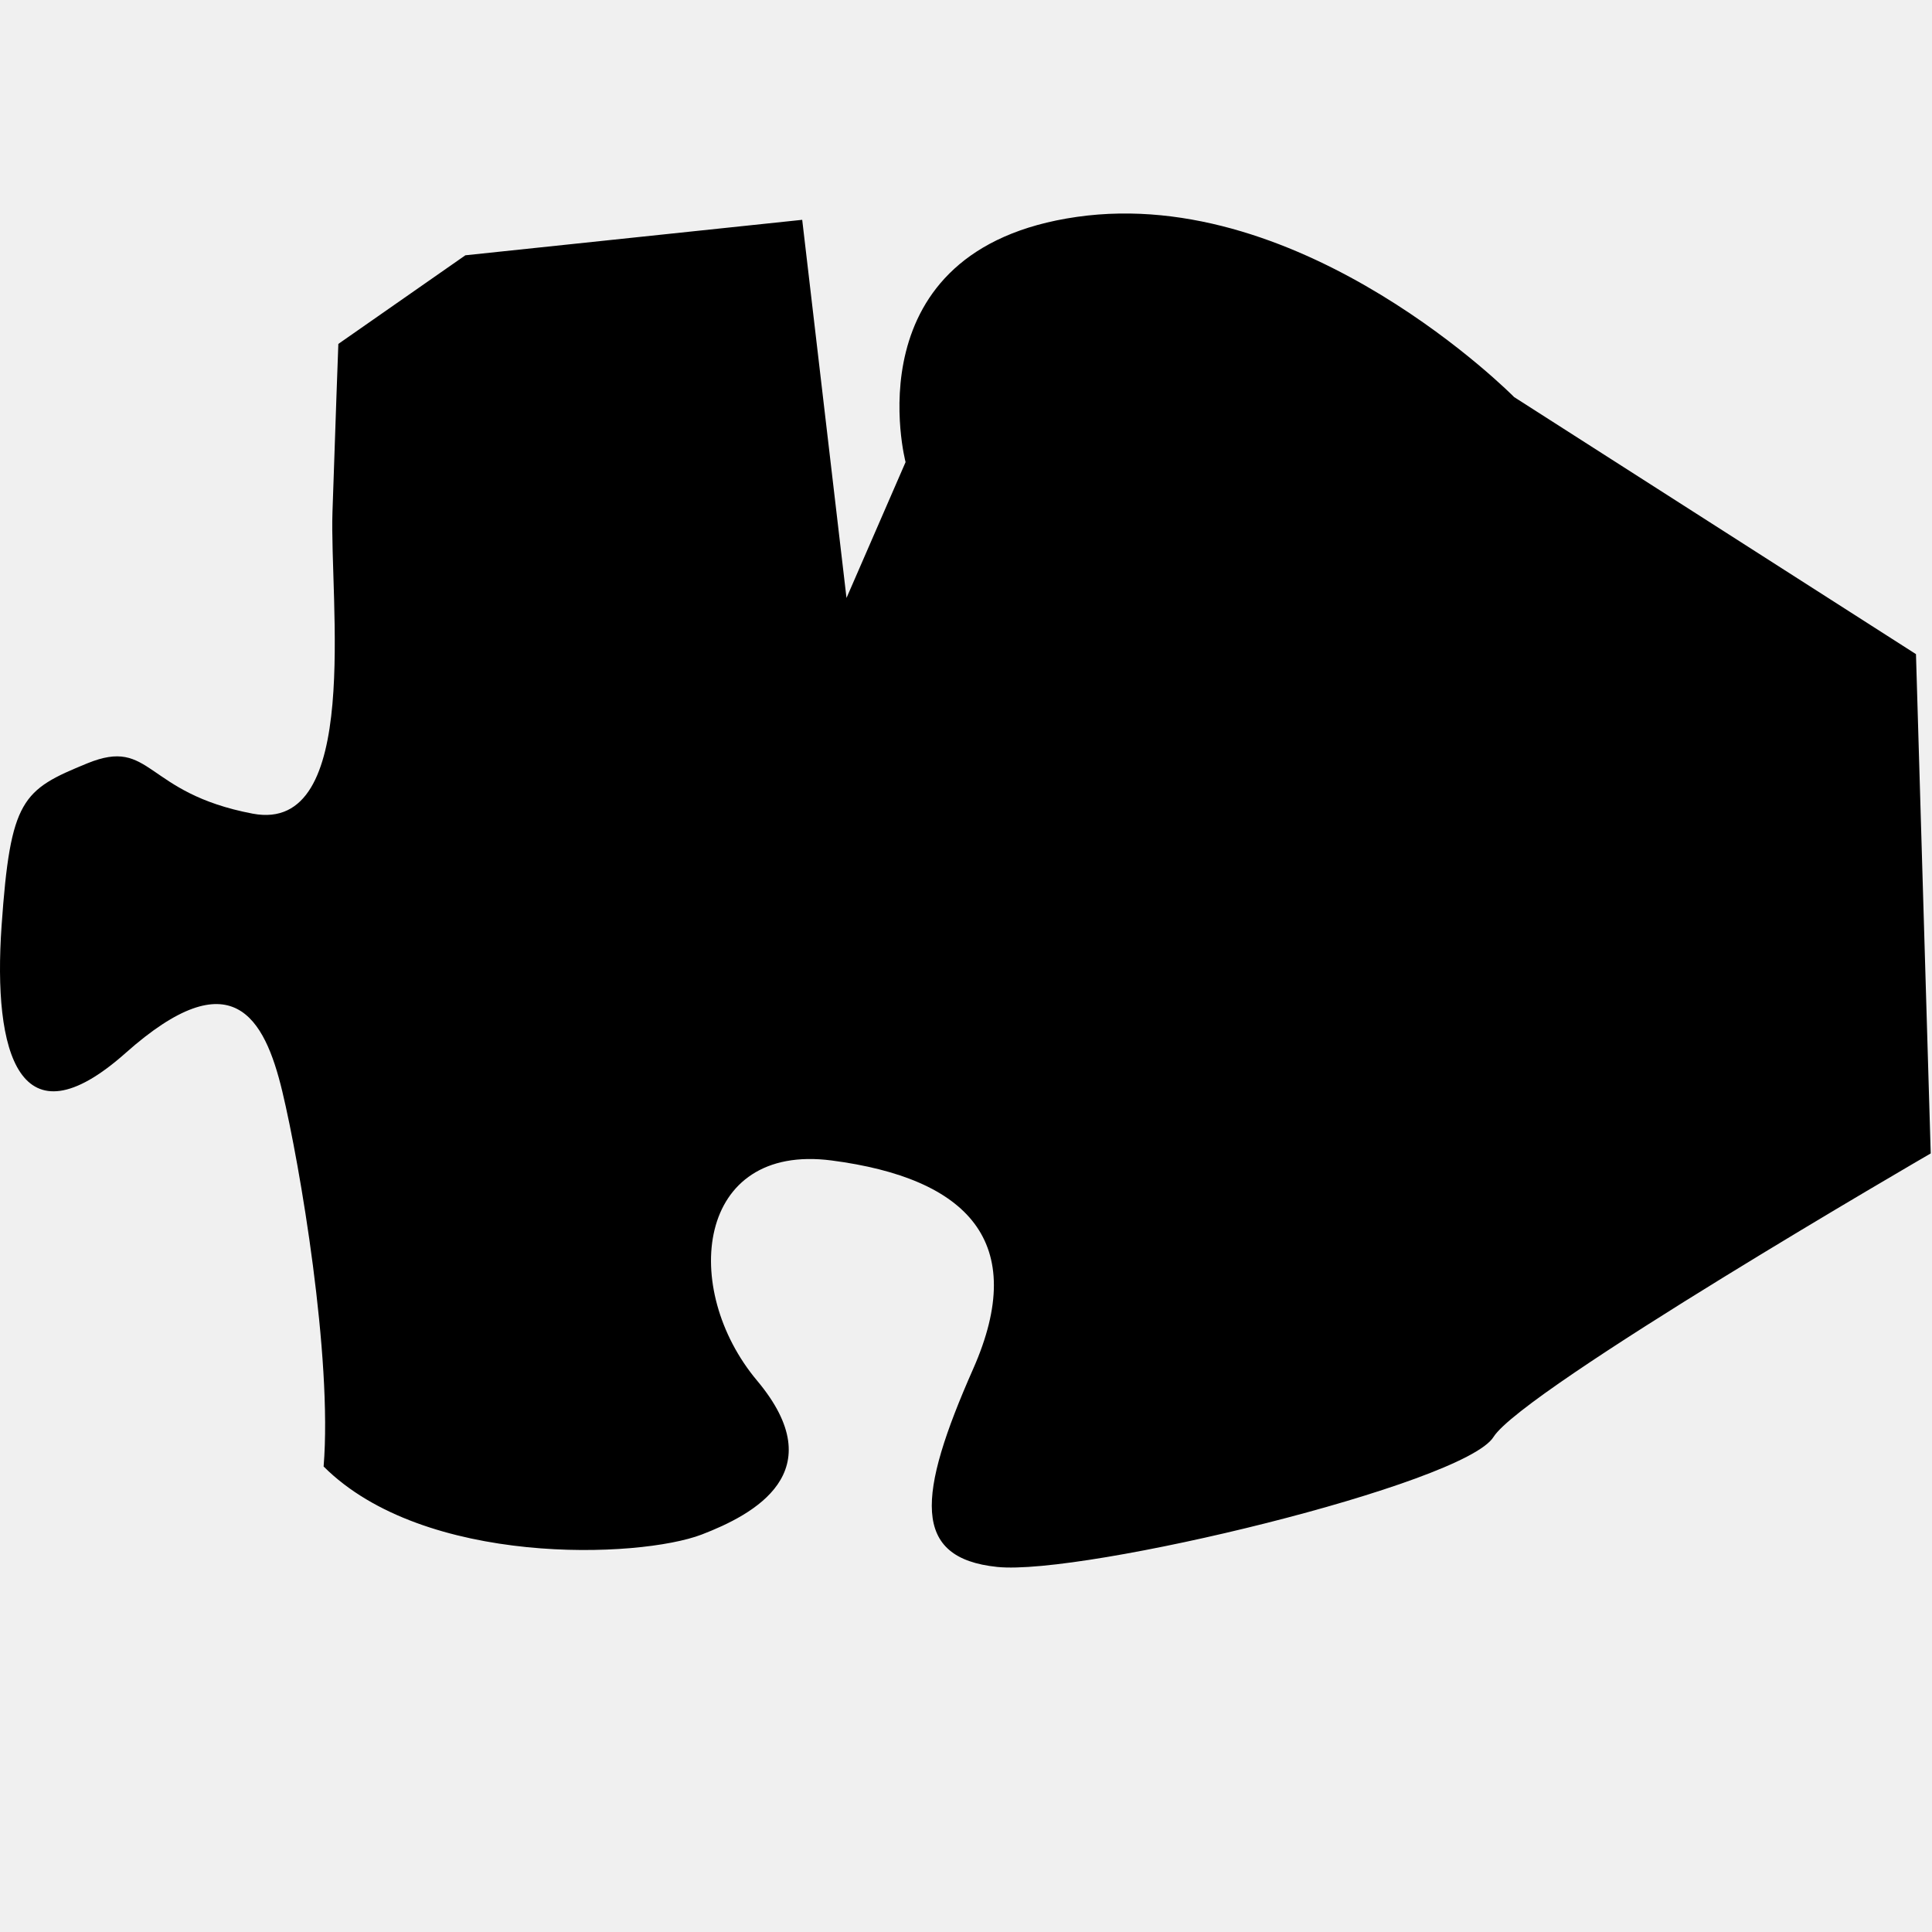
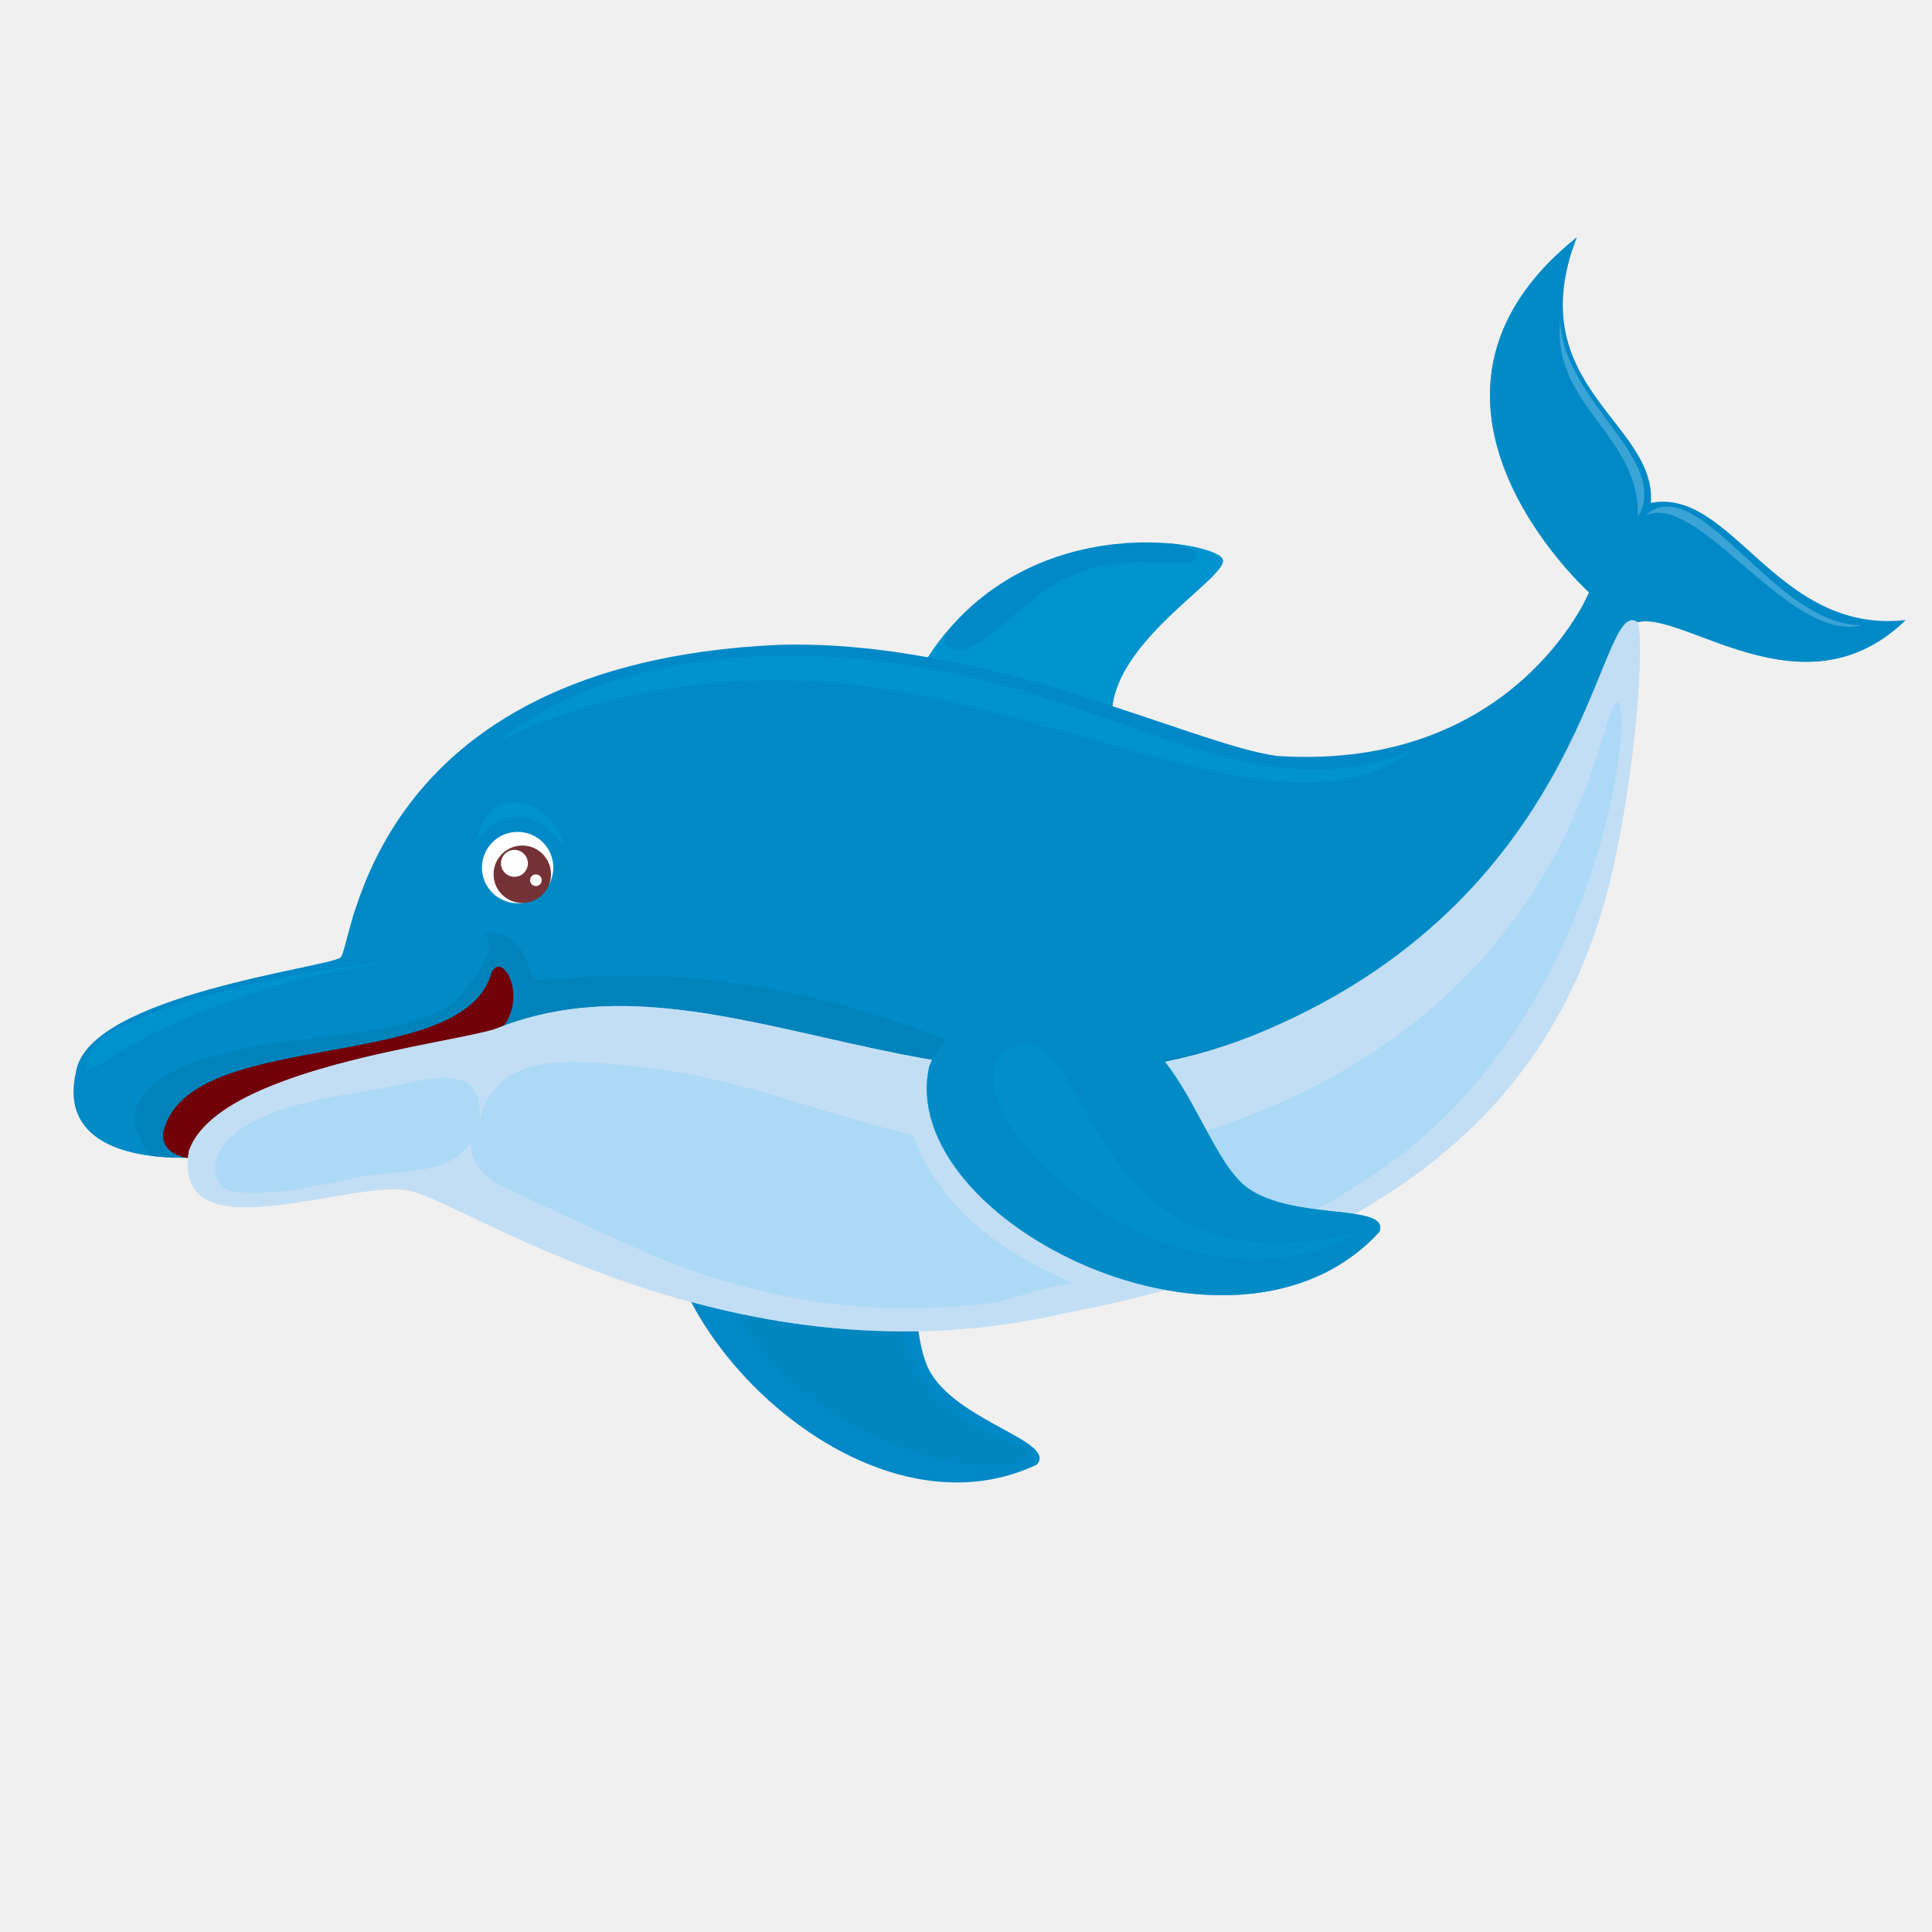
- <svg xmlns="http://www.w3.org/2000/svg" version="1.1" id="Layer_1" x="0px" y="0px" width="95px" height="95px" viewBox="0 0 95 95" enable-background="new 0 0 95 95" xml:space="preserve">
-   <path d="M74.454,19.526c0,0-10.313-10.458-21.499-8.862c-11.187,1.597-8.426,12.059-8.426,12.059l-2.905,6.68l-2.178-18.594  l-16.563,1.744l-6.246,4.358c0,0-0.145,3.919-0.289,8.279c-0.146,4.358,1.451,15.834-3.922,14.819  c-5.375-1.019-4.939-3.78-8.136-2.473c-3.195,1.308-3.777,1.742-4.212,7.99c-0.436,6.249,0.871,10.897,6.101,6.249  c5.229-4.648,6.829-1.743,7.701,1.887c0.871,3.632,2.47,13.075,2.033,18.448c4.939,4.938,15.521,4.523,18.594,3.345  c2.539-0.977,6.496-3.064,2.718-7.57c-3.777-4.505-3.009-11.693,3.671-10.822c6.685,0.873,9.719,3.996,6.958,10.244  c-2.761,6.247-3.033,9.307,1.18,9.742c4.211,0.439,22.952-4.062,24.405-6.391c1.453-2.322,21.498-13.942,21.498-13.942  l-0.725-24.551L74.454,19.526z" />
+ <svg xmlns="http://www.w3.org/2000/svg" version="1.1" id="Layer_1" x="0px" y="0px" width="200px" height="200px" viewBox="0 0 200 200" enable-background="new 0 0 200 200" xml:space="preserve">
+   <g>
+     <path fill="#0088C7" d="M70.678,118.135c4.215-4.789,15.438-4.492,22.29,7.33c2.15,5.318,1.267,13.281,3.449,16.777   c3.142,5.033,13.027,7.027,10.911,9.377C87.322,161.102,61.41,131.617,70.678,118.135z" />
+     <path fill="#0087BF" d="M105.1,151.492c-10.743,1.625-26.371-7.828-29.243-16.939c3.764,2.375,13.249,2.875,17.531,2.277   c1.188,9.904,10.886,12.254,12.109,12.742C108.156,150.635,105.1,151.492,105.1,151.492z" />
+     <path fill="#0088C7" d="M95.271,69.34c9.786-17.021,30.211-13.415,31.274-11.5c1.064,1.915-14.042,9.797-11.063,18.521   L95.271,69.34z" />
+     <path fill="#0093D0" d="M126.545,57.84c-0.328-0.591-2.5-1.342-5.635-1.599c1.385,0.263,3.438,0.562,2.688,1.685   c-1.362,1.304-8.287-1.718-15.427,3.157c-3.261,2.329-7.208,6.798-9.316,6.056c-0.62-0.207-1.329-0.028-0.995-1.559   c-0.923,1.125-1.792,2.374-2.589,3.76l20.211,7.021C112.503,67.638,127.609,59.755,126.545,57.84z" />
+     <path fill="#0088C7" d="M35.247,99.125c-1.288,1.023-25.922,3.901-27.36,11.729c-3.835,16.139,34.412,7.479,40.947-2.014   c9.891-4.219,18.374-3.754,23-0.15c19.007,12.391,38.021,8.557,46.011,6.479c48.575-16.458,46.978-46.337,50.652-50.172   c3.675-3.834,17.416,10.227,28.762-0.798c-13.422,1.438-17.896-13.741-26.365-12.144c0.64-8.309-13.582-12.144-7.669-27.483   c-20.932,16.777,1.277,36.751,1.277,36.751s-7.67,18.535-32.276,16.936c-8.629-1.118-30.199-12.143-51.61-11.504   C37.793,68.671,36.534,98.101,35.247,99.125z" />
+     <path opacity="0.65" fill="#008DC7" d="M187.354,66.673c-6.986-1.864-9.184-5.714-13.938-5.813   c-1.398-0.466-6.975,0.081-8.886-6.298s-5.59-8.851-6.987-13.508c-2.235-5.368,2.473-10.735,5.251-15.278   c0.13-0.395,0.271-0.795,0.43-1.206c-20.932,16.777,1.277,36.751,1.277,36.751s-0.157,0.378-0.495,1.021   c0.119,0.365,0.145,0.725,0.059,1.069c-4.191,22.824-27.481,40.059-51.702,35.866c-18.459-3.923-26.074-10.82-41.177-9.918   c-12.763,0.762-13.442-3.059-18.716-1.883c-4.19,1.387-5.089,6.067-7.759,8.164c-3.093,2.429-9.173,2.947-7.942-1.512   c-0.11,0.148-1.264,4.827-1.264,4.827s9.198-1.679,6.991,3.583c-1.294,3.084-5.124,2.795-6.521,2.795   c-24.841,0-23.565,9.533-25.714,9.602c-2.149,0.066-2.283-1.406-2.638-2.092c-0.255,13.381,34.964,5.068,41.211-4.004   c9.891-4.219,18.374-3.754,23-0.15c19.007,12.391,38.021,8.557,46.011,6.479c48.575-16.458,46.978-46.337,50.652-50.172   c3.675-3.834,17.416,10.227,28.762-0.798c-0.225,0.023-0.439,0.031-0.659,0.046C193.992,66.371,191.015,67.798,187.354,66.673z" />
+     <path opacity="0.75" fill="#0080B6" d="M99.321,108.127c-27.358-10.825-42.978-5.867-43.934-6.823   c-0.957-0.958-0.671-4.809-5.439-4.821c1.864,1.397-0.466,4.192-1.863,6.056c-3.769,5.256-16.457,3.965-25.772,6.76   c-2.33,0.465-5.809,1.912-7.298,3.953c-1.942,1.941-0.966,4.529,0.761,6.416c10.737,1.301,28.758-4.582,33.058-10.828   c9.891-4.219,18.374-3.754,23-0.15c19.007,12.391,38.021,8.557,46.011,6.479c12.304-4.168,21.386-9.199,28.151-14.448   c-0.159-0.162-0.306-0.332-0.434-0.514C132.195,107.857,113.986,113.93,99.321,108.127z" />
+     <path fill="#720009" d="M19.712,119.928c0,0-3.745-0.326-2.605-3.42c3.582-10.094,31-5.395,33.768-15.815   c1.303-2.769,4.866,4.419-0.995,7.349L19.712,119.928z" />
+     <path fill="#ACD9F5" d="M19.551,119.164c-1.758,11.023,16.937,2.688,23.009,4.127c6.072,1.438,33.741,20.479,67.615,12.65   c43.087-8.154,53.744-30.494,57.23-48.074c2.525-12.736,2.654-22.973,2.05-23.51c-4.154-2.557-4.511,27.891-38.508,42.342   c-31.384,13.342-56.25-9.717-79.732-0.158C46.103,108.137,22.433,110.688,19.551,119.164z" />
+     <g>
+       <circle fill="#FFFFFF" cx="53.586" cy="89.808" r="3.694" />
+       <g>
+         <circle fill="#743237" cx="54.066" cy="90.501" r="2.972" />
+         <circle fill="#743237" cx="53.975" cy="90.501" r="1.552" />
+         <circle fill="#FFFFFF" cx="53.254" cy="89.373" r="1.394" />
+         <circle fill="#FFFFFF" cx="55.477" cy="91.122" r="0.605" />
+       </g>
+     </g>
+     <path opacity="0.81" fill="#C7DFF4" d="M169.455,64.357c-4.154-2.557-4.511,27.891-38.508,42.342   c-31.384,13.342-56.25-9.717-79.732-0.158c-5.113,1.596-28.783,4.146-31.665,12.623c-1.758,11.023,16.937,2.688,23.009,4.127   c6.072,1.438,33.741,20.479,67.615,12.65c43.087-8.154,53.744-30.494,57.23-48.074c0.333-1.681,0.624-3.318,0.879-4.896   C169.952,72.599,169.98,64.824,169.455,64.357z M52.141,122.846c-1.856-0.922-3.359-2.18-3.415-4.523   c-2.529,3.504-7.348,2.713-11.178,3.467c-4.352,0.855-8.779,2.039-13.253,1.592c-2.794-0.465-2.737-4.156,0.501-6.402   c3.99-2.77,9.98-3.496,14.645-4.285c4.232-0.717,10.782-3.414,10.194,3.418c1.699-7.879,10.887-6.229,16.616-5.656   c10.012,1.002,18.364,4.711,28.274,7.053c3.237,9.023,11.588,13.197,17.084,15.523c-1.516-0.641-6.936,1.561-8.726,1.816   c-2.771,0.396-5.571,0.531-8.368,0.576c-8.846,0.141-17.863-1.797-26.056-5.111C64.673,128.779,53.826,123.684,52.141,122.846z    M143.231,120.893c-6.966,4.889-14.656,8.348-22.729,10.512l-9.513-11.926c3.663-0.02,7.374-0.477,11.154-1.57   c41.028-11.875,43.217-44.059,45.181-45.181C169.292,71.606,166.559,104.527,143.231,120.893z" />
+     <g>
+       <path fill="#0088C7" d="M96.177,110.475c2.076-6.031,12.568-10.027,23.403-1.701c4.011,4.098,6.226,11.799,9.573,14.203    c4.821,3.459,14.721,1.539,13.657,4.518C127.918,143.875,92.736,126.471,96.177,110.475z" />
+       <path opacity="0.65" fill="#008DC7" d="M129.153,122.977c-3.348-2.404-5.563-10.105-9.573-14.203    c-10.835-8.326-21.327-4.33-23.403,1.701c-3.441,15.996,31.741,33.4,46.633,17.02    C143.874,124.516,133.975,126.436,129.153,122.977z M140.701,128.227c-9.315,5.59-21.351,2.258-30.666-3.33    c-5.124-3.262-11.645-8.85-9.316-14.441c2.795-6.52,11.645-4.656,17.234-1.396c4.191,2.33,5.59,8.385,8.385,12.111    c3.238,5.09,12.686,5.143,14,5.129C143.203,126.271,140.701,128.227,140.701,128.227z" />
+     </g>
+     <path opacity="0.83" fill="#0093D0" d="M100.77,70.126c-11.886-2.858-34.754-5.014-49.194,6.6   c12.884-6.18,27.717-7.552,41.017-5.218c22.504,3.95,42.354,15.04,53.568,6.165C131.46,83.632,119.297,74.581,100.77,70.126z" />
+     <path opacity="0.57" fill="#0093D0" d="M140.516,127.59c-29.472,7.139-27.166-23.588-35.924-19.068   C95.835,113.041,120.614,138.695,140.516,127.59z" />
+     <path opacity="0.83" fill="#0093D0" d="M9.258,109.146c-1.21,3.342,1.089,0.564,6.738-2.227c6.048-2.988,15.822-6.337,23.93-7.181   C35.93,99.524,11.142,103.949,9.258,109.146z" />
+     <path opacity="0.83" fill="#0093D0" d="M49.265,87.013c4.657-5.534,8.627,0.004,8.977,0.457   C58.312,84.282,51.297,79.477,49.265,87.013z" />
+     <path opacity="0.34" fill="#ACD9F5" d="M161.505,33.076c0.262,8.567,11.537,14.51,8.042,20.454   C169.81,44.964,160.631,42.167,161.505,33.076z" />
+     <path opacity="0.34" fill="#ACD9F5" d="M170.334,53.355c5.506-2.536,14.945,13.287,22.376,11.363   C183.707,64.806,175.84,48.461,170.334,53.355z" />
+   </g>
</svg>
